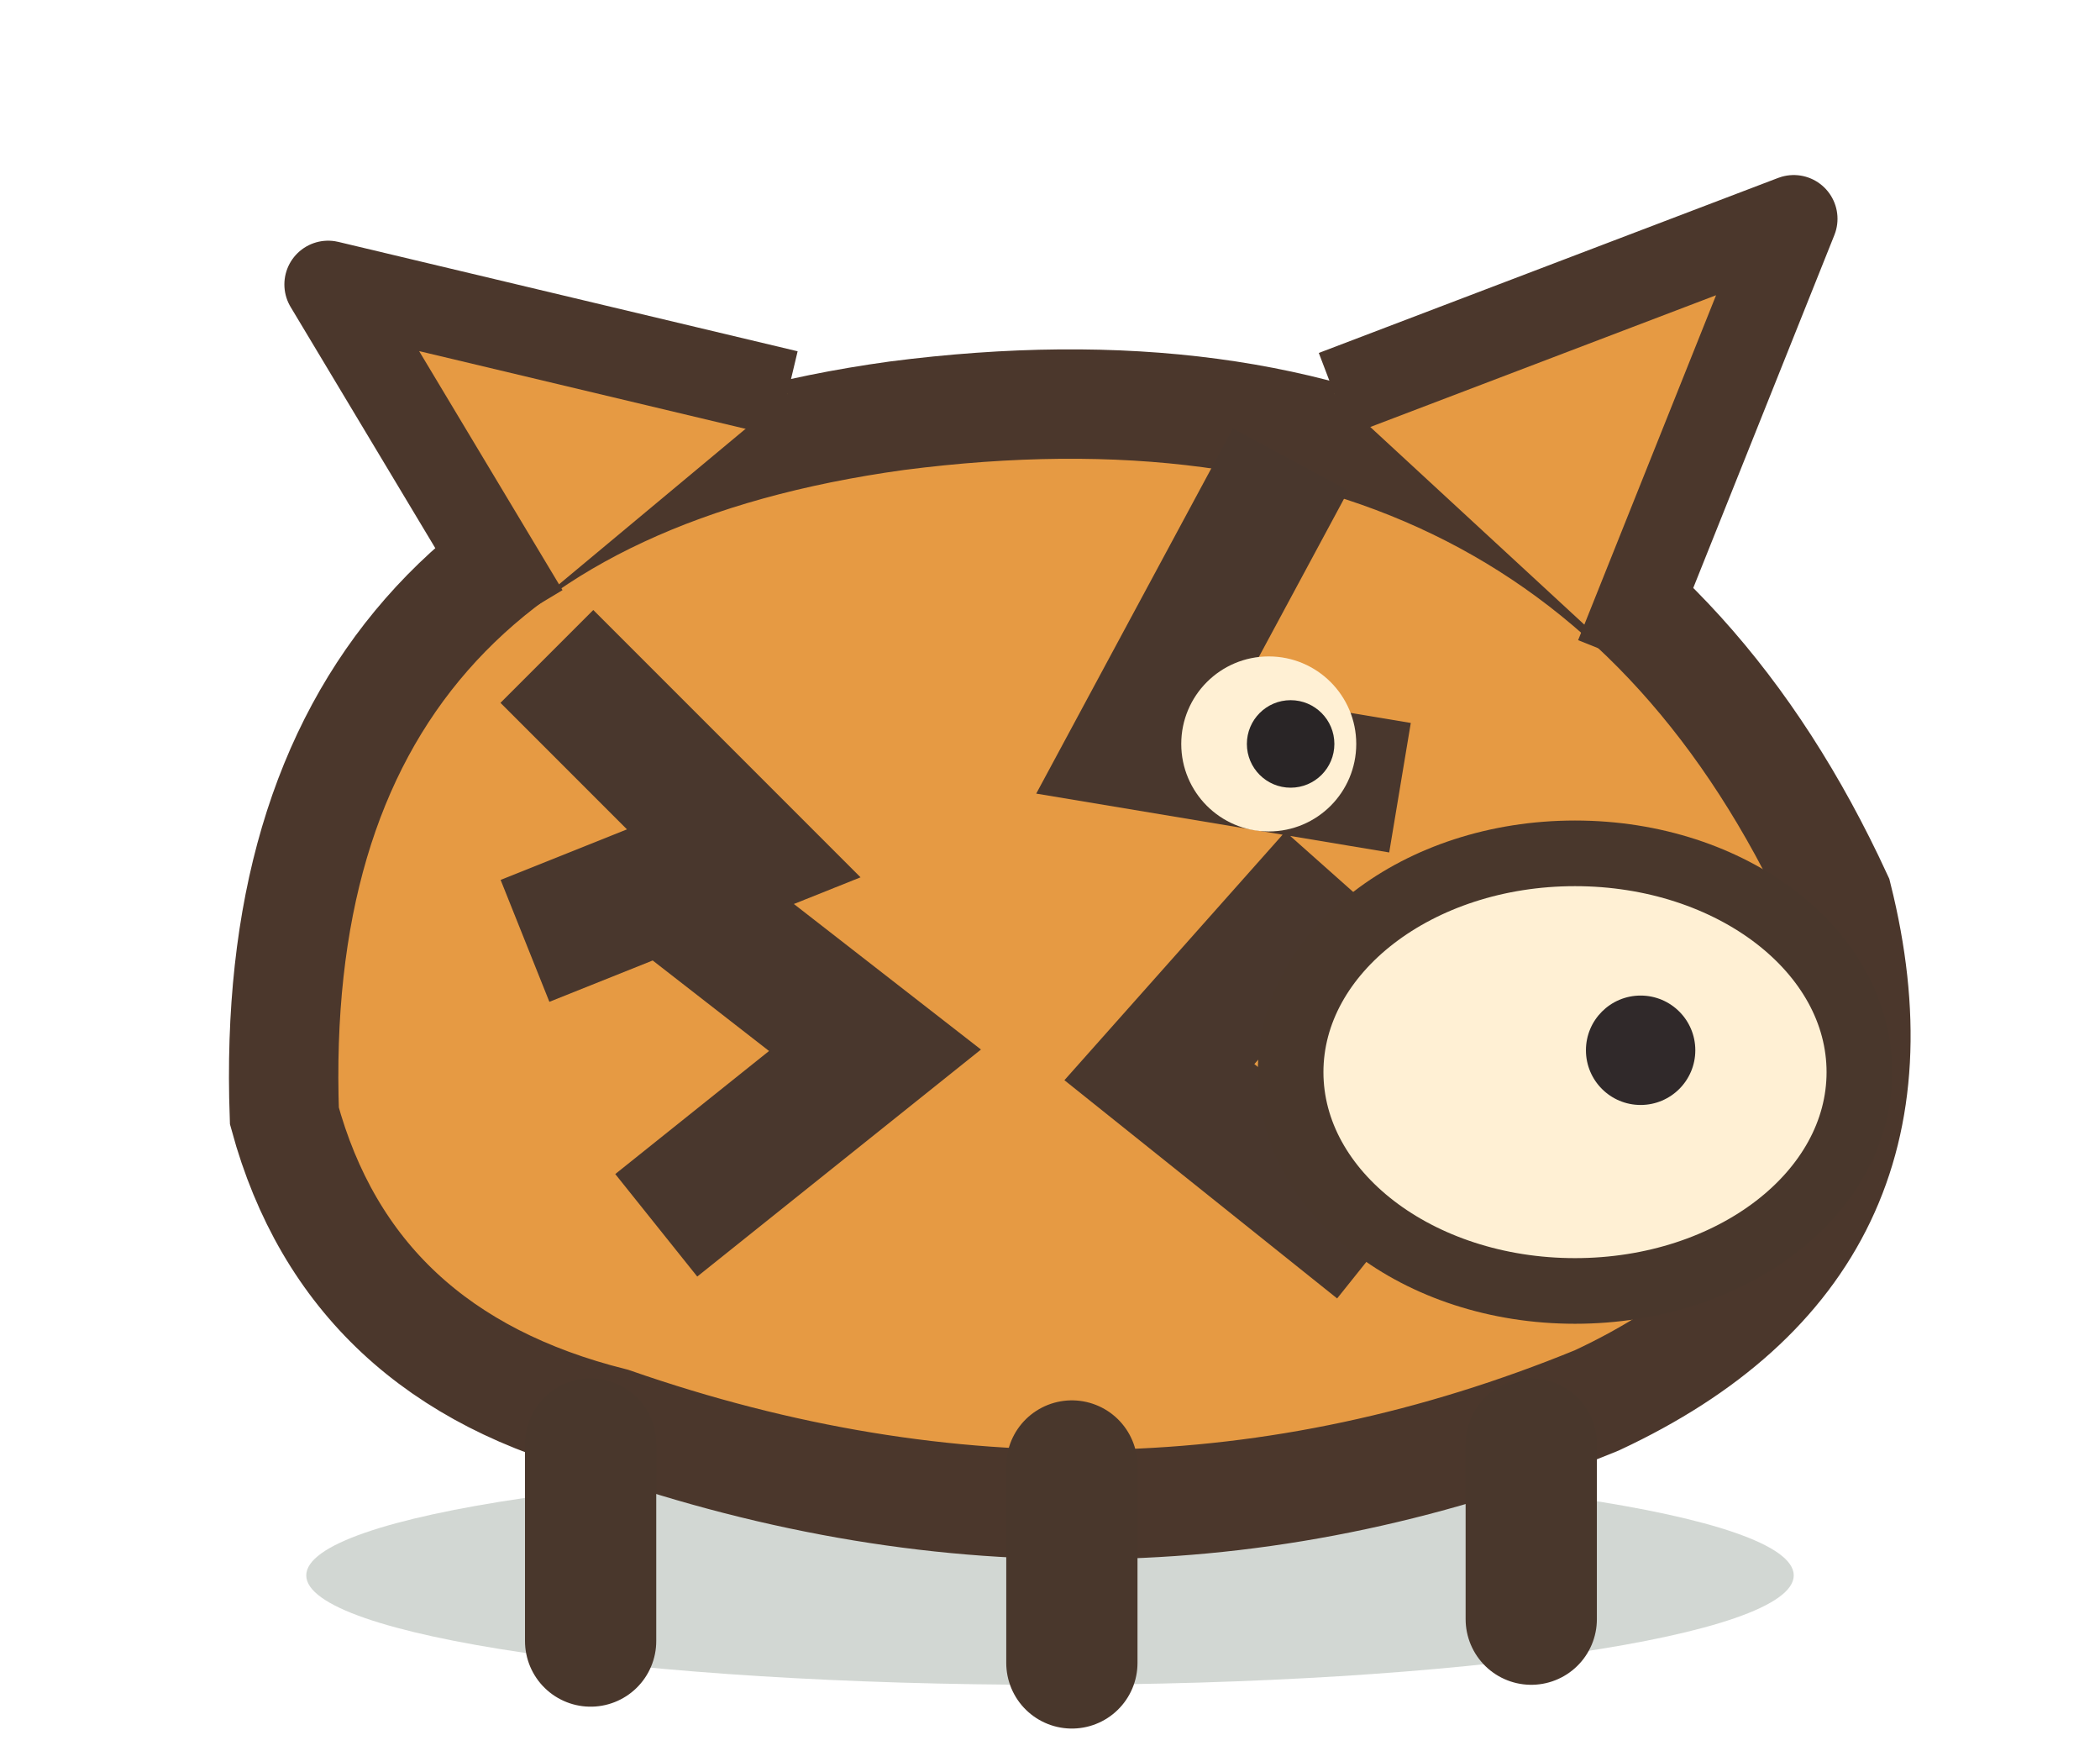
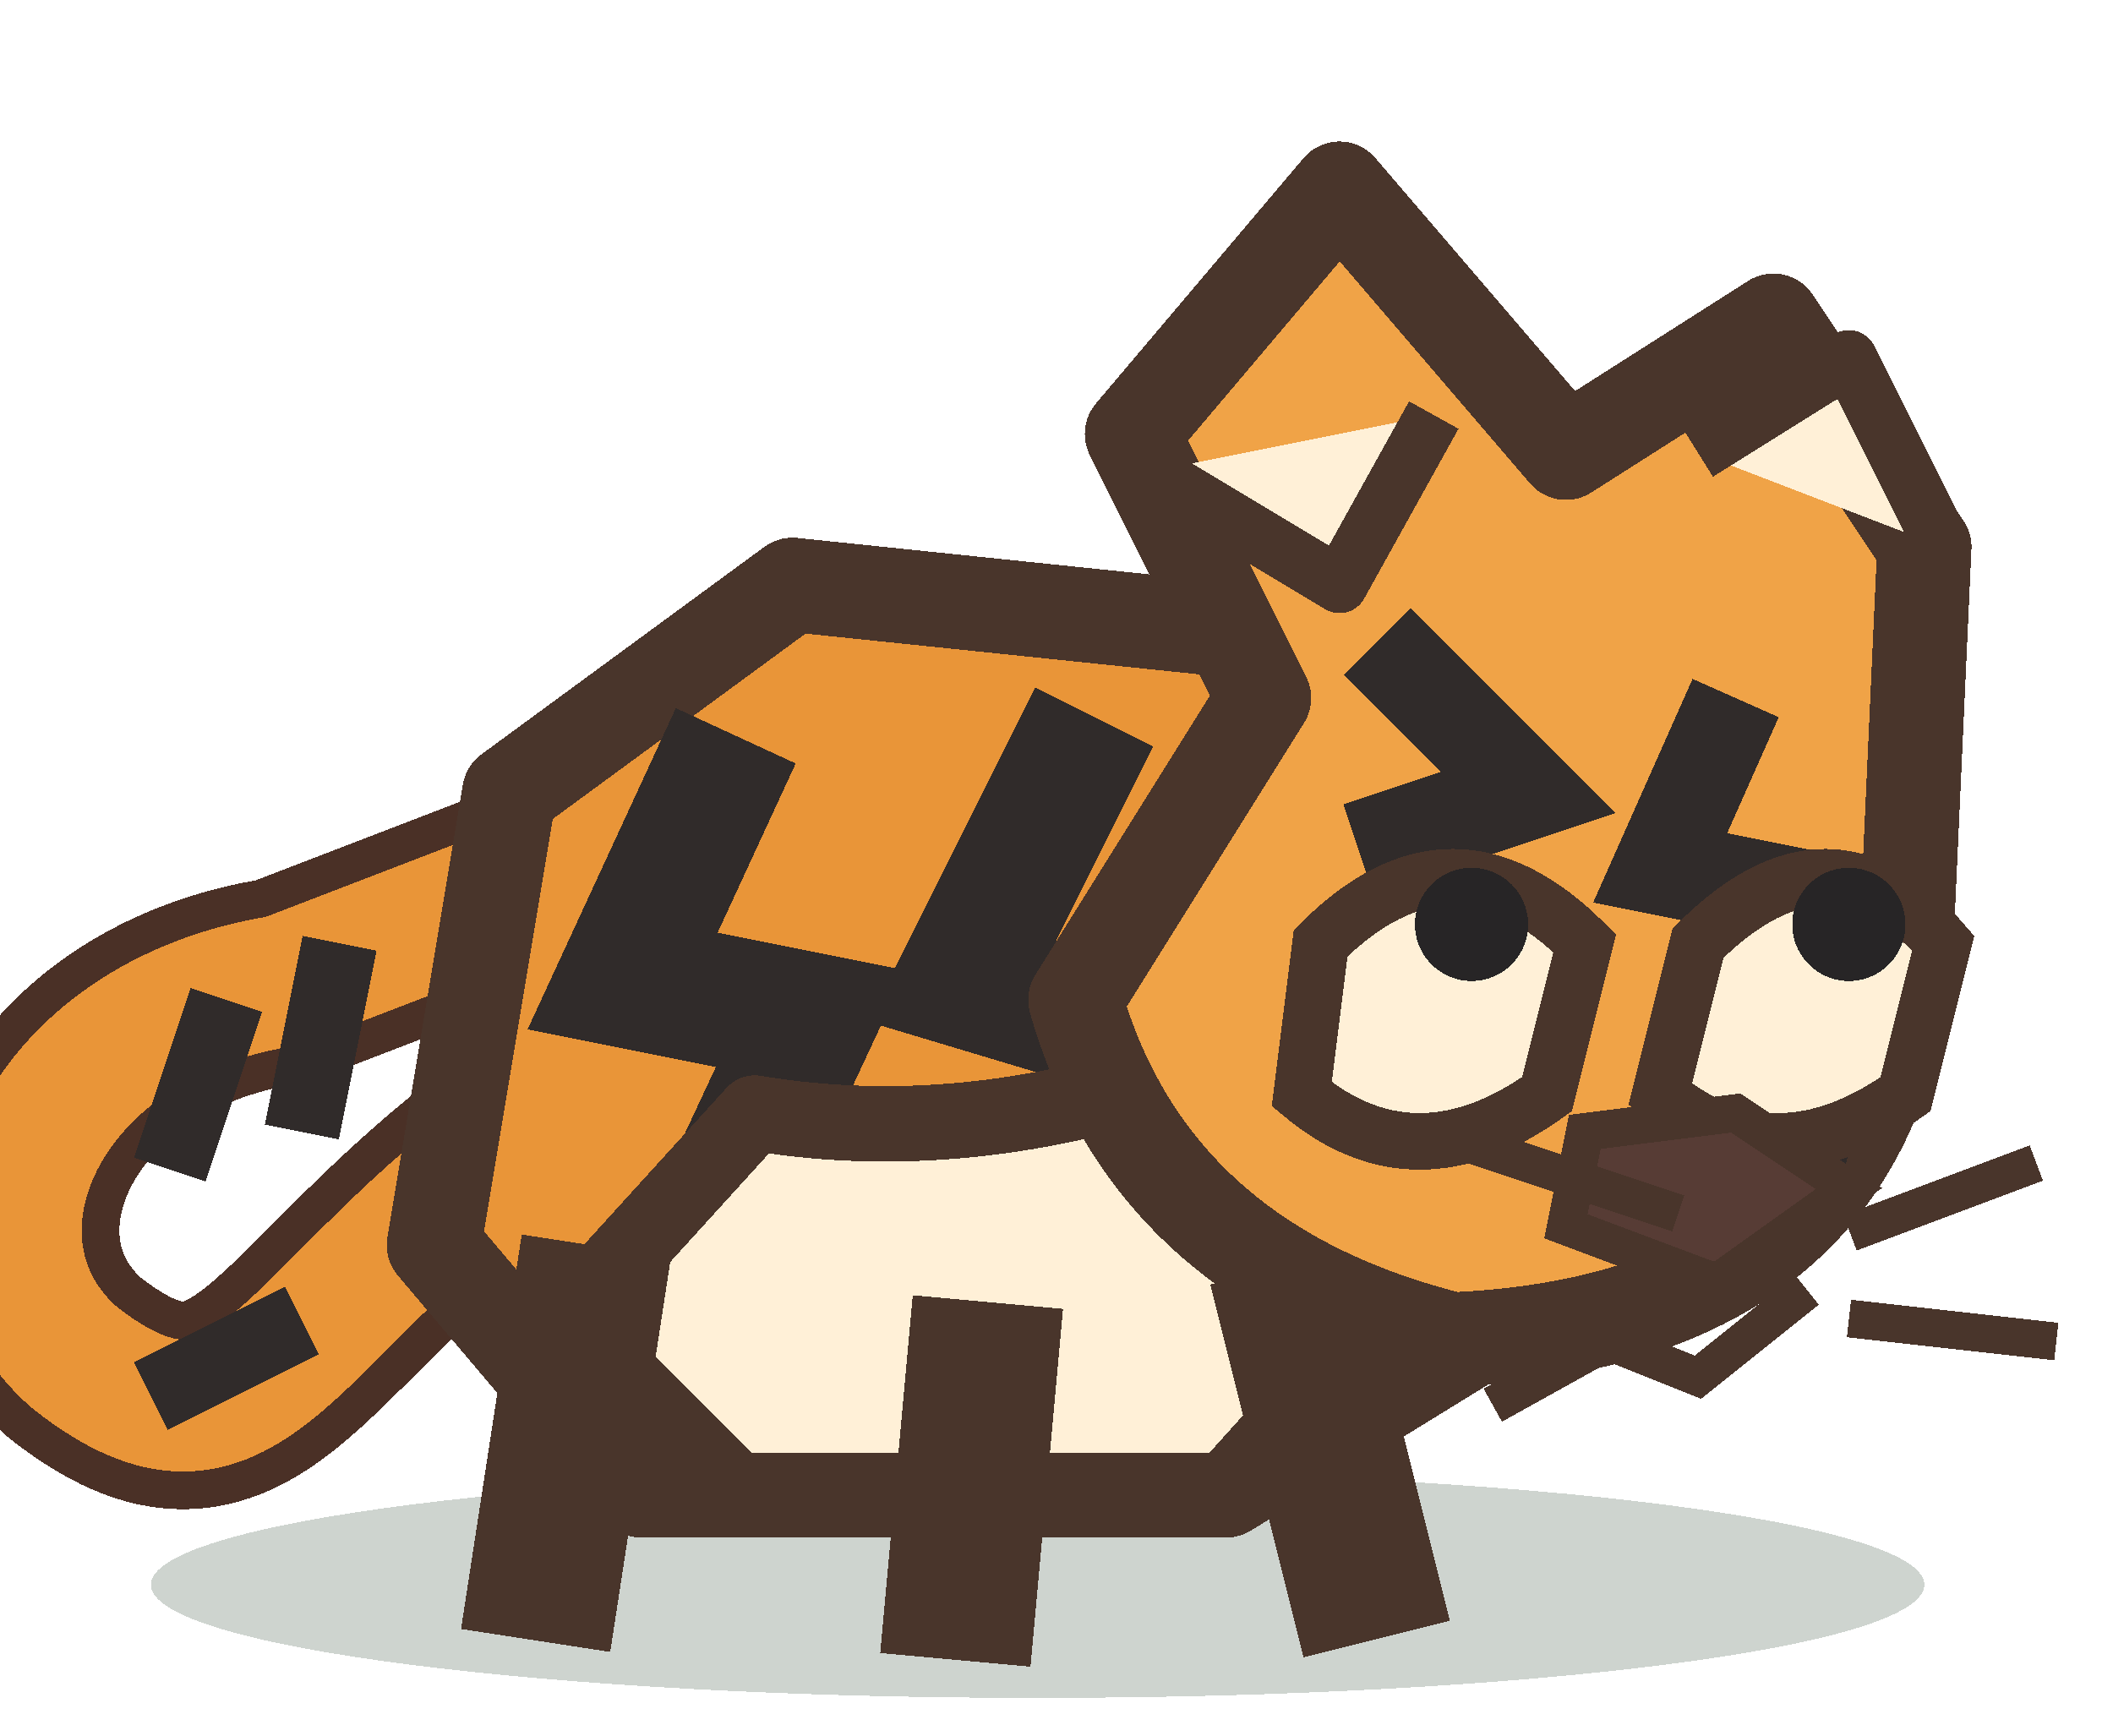
- <svg xmlns="http://www.w3.org/2000/svg" width="96" height="80" viewBox="0 0 96 80">
-   <ellipse cx="48" cy="72" rx="34" ry="5" fill="#344b38" opacity=".22" />
-   <path d="M13 51Q12 23 41 19q31-4 43 22 4 16-11 23-22 9-45 1Q16 62 13 51Z" fill="#e69a43" stroke="#4b372c" stroke-width="5" />
-   <path d="m24 28-9-15 21 5m25 0 21-8-8 20" fill="#e69a43" stroke="#4b372c" stroke-width="4" stroke-linejoin="round" />
-   <path d="m25 30 9 9-10 4m35-22-7 13 12 2m-33 5 9 7-10 8m31-16-8 9 10 8" fill="none" stroke="#49372d" stroke-width="6" />
-   <ellipse cx="72" cy="49" rx="13" ry="10" fill="#fff0d4" stroke="#49372c" stroke-width="3" />
-   <circle cx="75" cy="48" r="2.5" fill="#30292a" />
-   <circle cx="58" cy="34" r="4" fill="#fff0d4" />
-   <circle cx="59" cy="34" r="2" fill="#292526" />
-   <path d="M27 66v9m22-8v9m21-10v8" stroke="#49372c" stroke-width="6" stroke-linecap="round" />
+ <svg xmlns="http://www.w3.org/2000/svg" width="112" height="92" viewBox="0 0 112 92" shape-rendering="crispEdges">
+   <ellipse cx="55" cy="84" rx="47" ry="6" fill="#344b38" opacity=".24" />
+   <path d="M27 61C15 70 13 79 4 72c-7-6-2-18 11-20l13-5" fill="none" stroke="#4a3026" stroke-width="11" stroke-linecap="square" />
+   <path d="M27 61C15 70 13 79 4 72c-7-6-2-18 11-20l13-5" fill="none" stroke="#e99538" stroke-width="7" stroke-linecap="square" />
+   <path d="m12 53-3 9m9-12-2 10m-8 14 8-4" fill="none" stroke="#302b2a" stroke-width="4" />
+   <path d="M27 42 42 31l29 3 12 15-5 22-13 8H34L23 66Z" fill="#e99538" stroke="#49352b" stroke-width="5" stroke-linejoin="round" />
+   <path d="M39 39 33 52l10 2-7 15m22-31-7 14 10 3-6 17m19-31-6 12 9 4" fill="none" stroke="#302b2a" stroke-width="7" stroke-linejoin="miter" />
+   <path d="M40 59q12 2 25-3l9 13-9 10H39l-9-9Z" fill="#fff0d7" stroke="#49352b" stroke-width="4" stroke-linejoin="round" />
+   <path d="m31 70-2 13m23-10-1 11m18-13 3 12" fill="none" stroke="#49352b" stroke-width="8" stroke-linecap="square" />
+   <path d="m67 37-7-14 11-13 12 14 11-7 8 12-1 22q-2 19-24 20-16-4-20-18Z" fill="#f0a347" stroke="#49352b" stroke-width="5" stroke-linejoin="round" />
+   <path d="m61 25 10 6 5-9m14 2 8-5 5 10" fill="#fff0d7" stroke="#49352b" stroke-width="3" stroke-linejoin="round" />
+   <path d="m73 34 8 8-9 3m20-8-4 9 10 2m-27 1 8 5-8 5m20-8-2 8 9 2" fill="none" stroke="#302b2a" stroke-width="5" stroke-linejoin="miter" />
+   <path d="M70 50q7-7 14 0l-2 8q-7 5-13 0Zm20 0q7-7 13 0l-2 8q-7 5-13 0Z" fill="#fff0d7" stroke="#49352b" stroke-width="3" />
+   <circle cx="78" cy="49" r="3" fill="#272526" />
+   <circle cx="98" cy="49" r="3" fill="#272526" />
+   <path d="m84 60 8-1 6 4-7 5-8-3Z" fill="#573c35" stroke="#49352b" stroke-width="2" />
+   <path d="m87 67-2 4 5 2 5-4m4-4 8-3m-8 8 9 1m-19-2-9 5m8-10-9-3" fill="none" stroke="#49352b" stroke-width="2" stroke-linecap="square" />
</svg>
